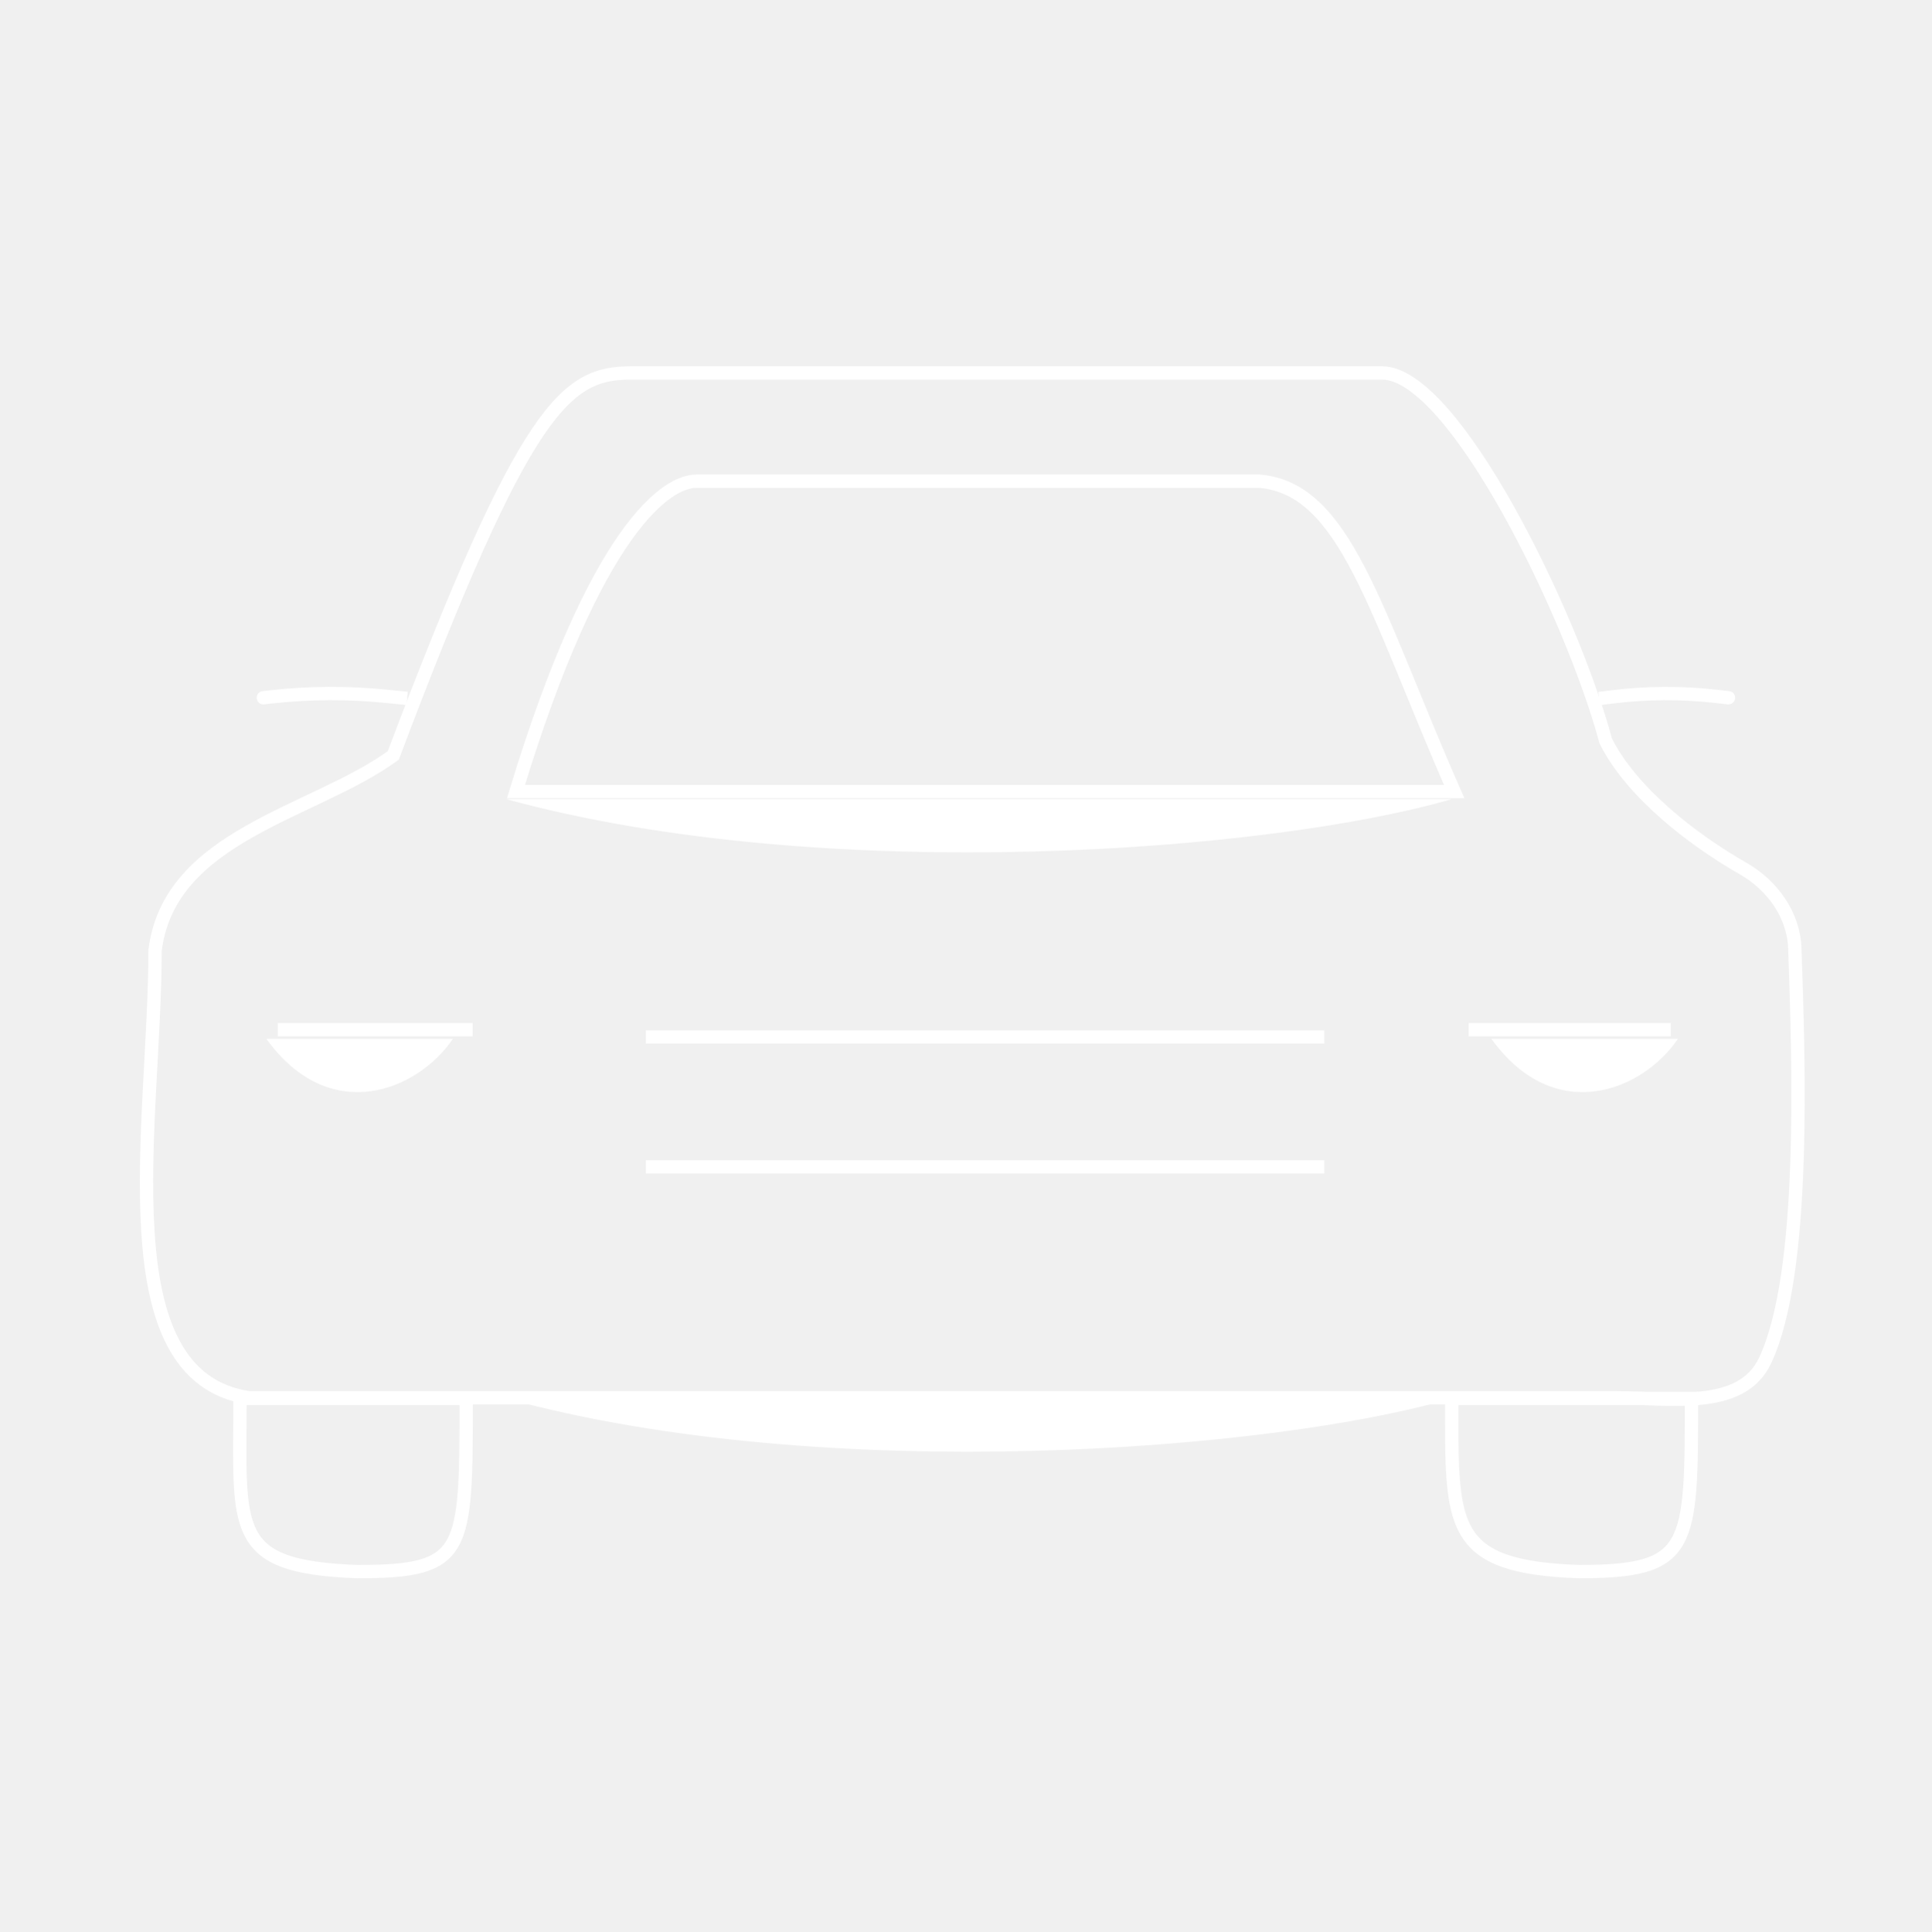
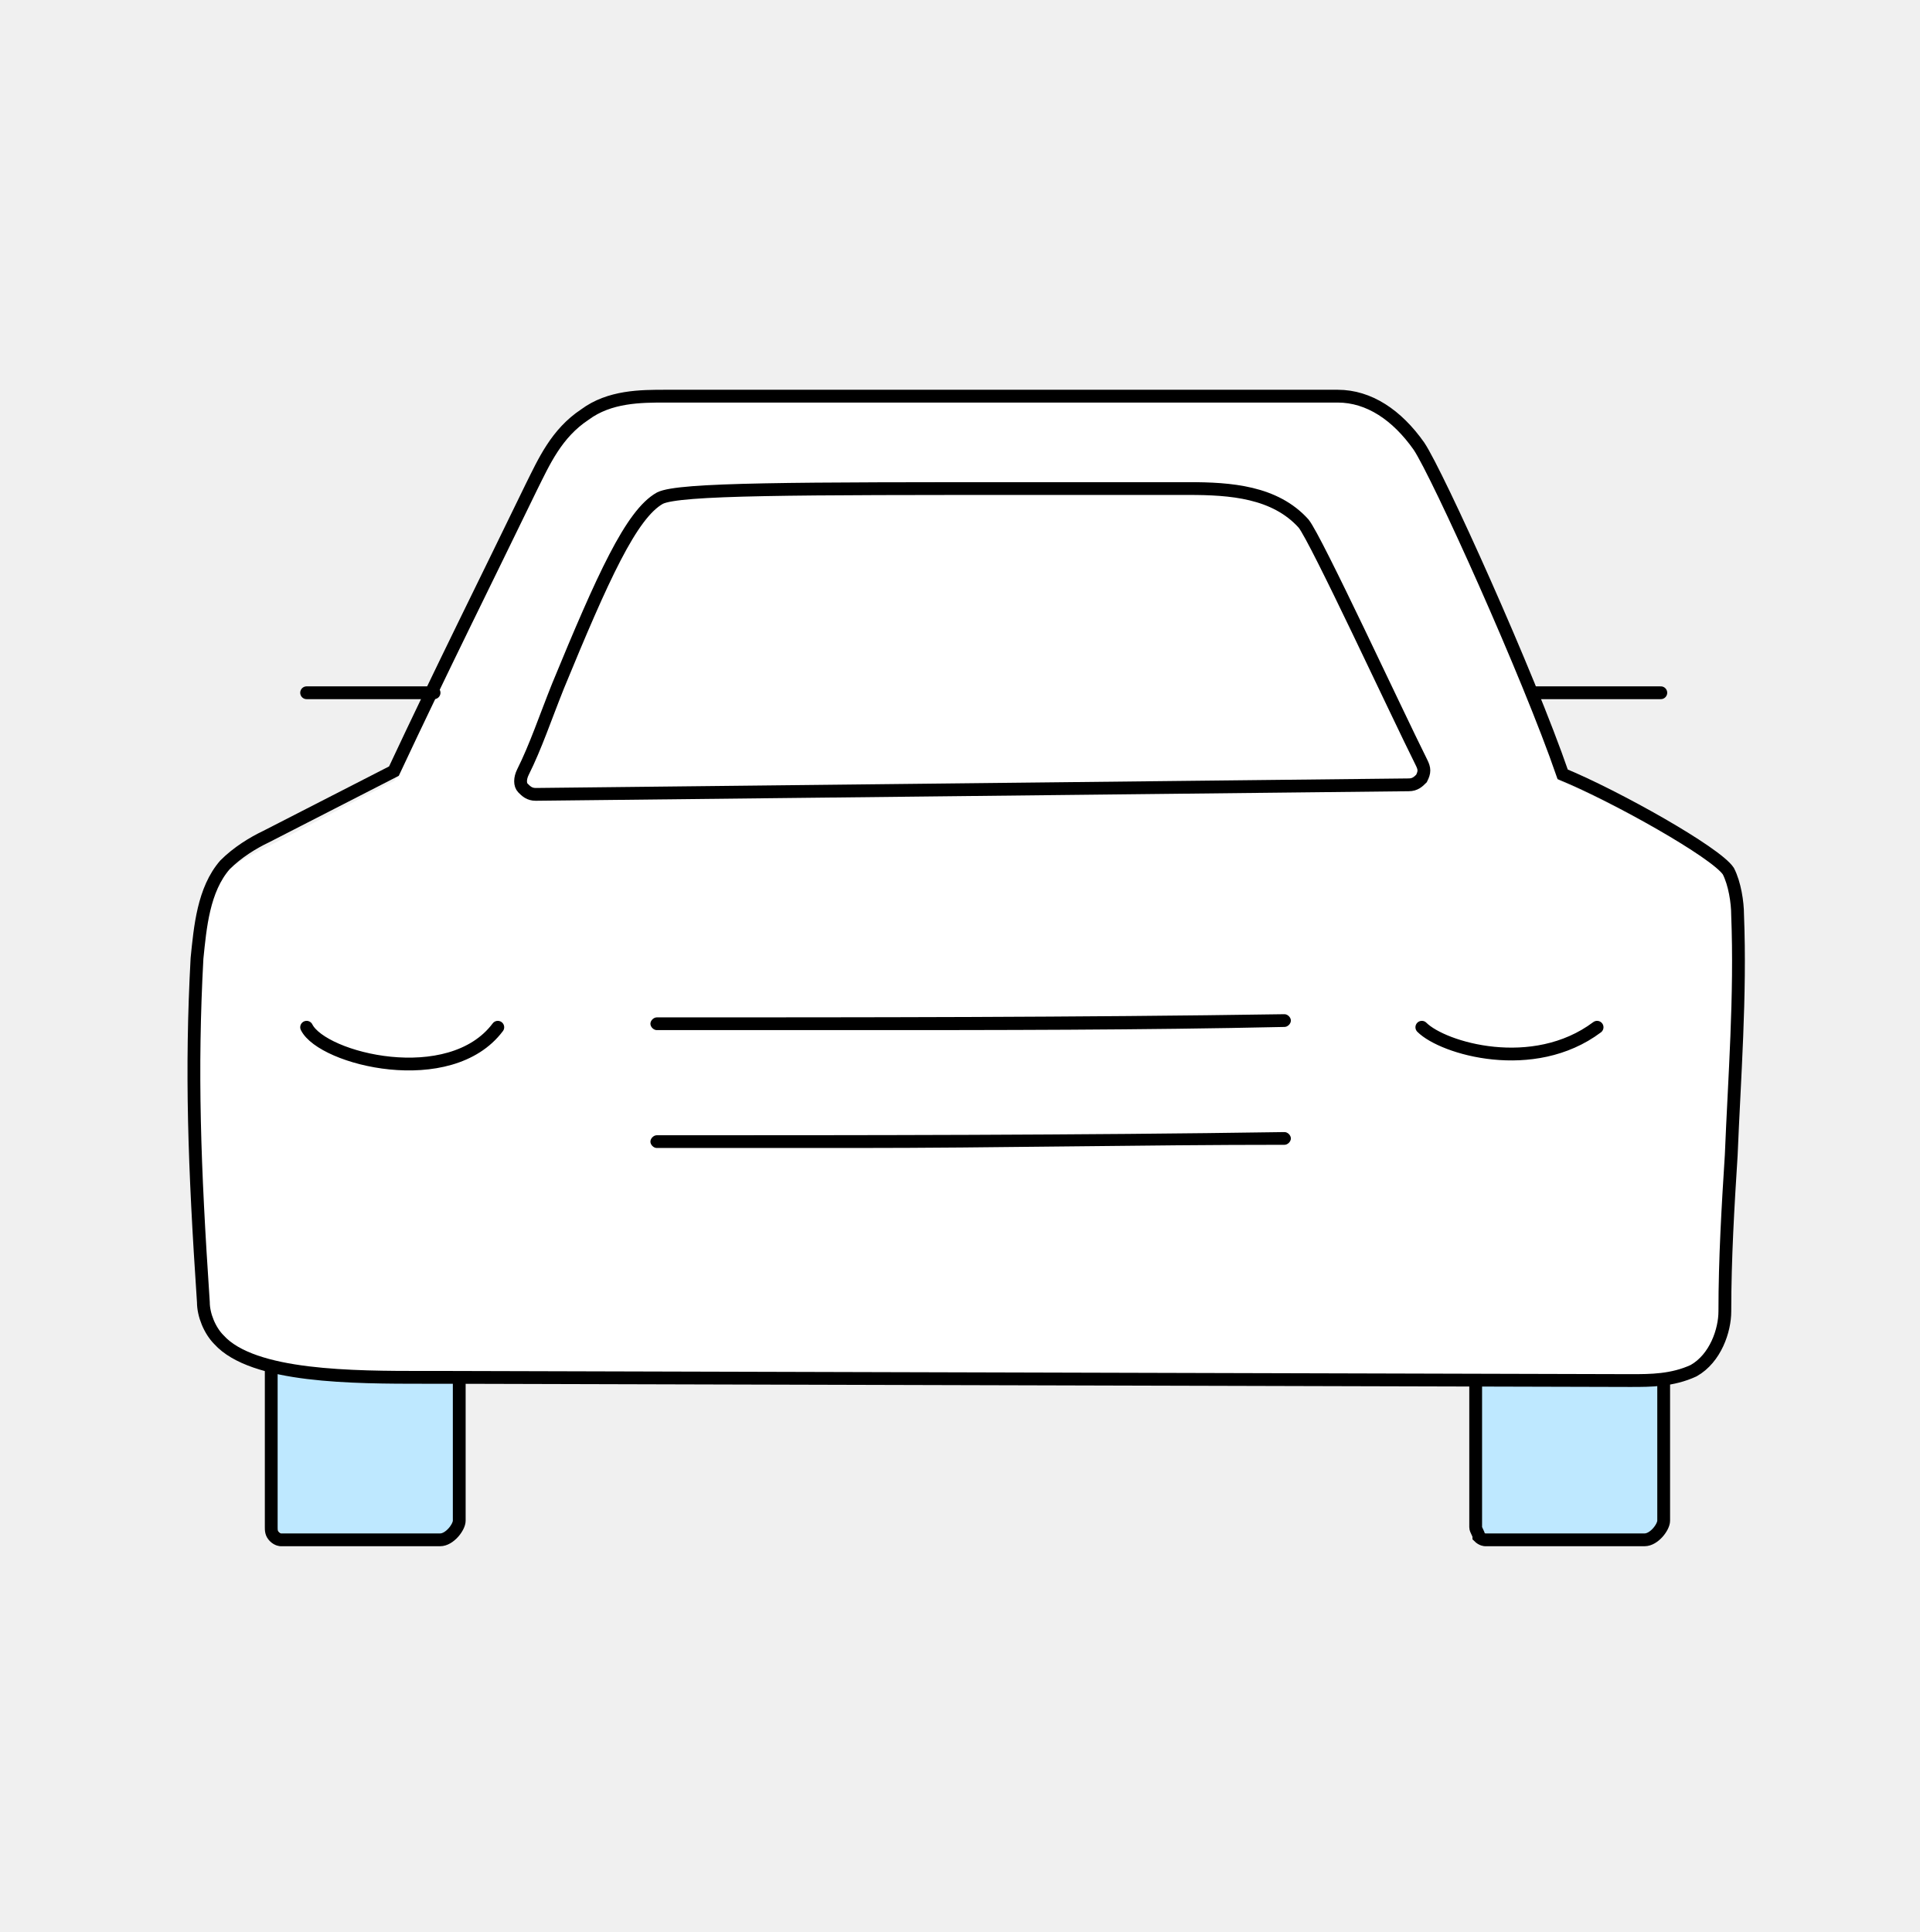
- <svg xmlns="http://www.w3.org/2000/svg" viewBox="0 0 145 145" fill="none">
-   <rect width="145" height="145" fill="transparent" />
-   <path d="M20 77.999H34C31.358 81.906 24.755 84.592 20 77.999Z" fill="white" />
-   <path d="M38 59.999H109C95.604 63.906 62.113 66.592 38 59.999Z" fill="white" />
-   <path d="M38 104.999H109C95.604 108.906 62.113 111.592 38 104.999Z" fill="white" />
-   <path d="M111.98 77.999H125.98C123.339 81.906 116.735 84.592 111.98 77.999Z" fill="white" />
-   <path d="M48.492 77.855H99.431M48.492 87.609H73.962H99.431M38.738 59.43H109.185C103.224 45.882 101.057 36.67 94.554 36.128H52.285C50.118 36.128 44.807 39.487 38.738 59.43ZM18.688 104.95H121.281C125.473 104.95 130.759 105.931 132.536 102.134C135.629 95.523 135.048 79.736 134.76 71.21C134.675 68.688 133.06 66.456 130.869 65.206C127.013 63.007 122.471 59.448 120.565 55.637C118.036 46.244 109.185 28 103.766 28H47.408C42.531 28 39.497 30.276 29.526 56.721C23.565 61.056 12.727 62.682 11.643 71.352C11.643 84.358 7.85 103.324 18.688 104.95Z" stroke="white" strokeLinecap="round" />
-   <path d="M118.565 118C108.665 117.653 109.001 114.533 109.001 105H127V105.006C127 116.267 127 118 118.565 118Z" stroke="white" strokeLinecap="round" />
-   <path d="M26.805 118C17.164 117.641 18.019 114.862 18.019 105H35V105.089C35 116.662 35 118 26.805 118Z" stroke="white" strokeLinecap="round" />
-   <path d="M110.269 77.312H125.443M35.487 77.312H20.856" stroke="white" strokeLinecap="round" />
-   <path d="M120.503 51.889L120.007 51.952L120.131 52.944L120.627 52.882L120.503 51.889ZM129.722 52.883C129.997 52.913 130.244 52.715 130.275 52.441C130.305 52.166 130.107 51.919 129.833 51.889L129.722 52.883ZM30.018 52.883L30.516 52.933L30.615 51.938L30.118 51.888L30.018 52.883ZM19.717 51.889C19.442 51.919 19.244 52.166 19.275 52.441C19.305 52.715 19.553 52.913 19.827 52.883L19.717 51.889ZM121.035 52.327L120.973 51.831L121.035 52.327ZM128.772 52.274L128.717 52.771L128.772 52.274ZM120.627 52.882L121.097 52.823L120.973 51.831L120.503 51.889L120.627 52.882ZM128.717 52.771L129.722 52.883L129.833 51.889L128.828 51.777L128.717 52.771ZM30.118 51.888L29.005 51.777L28.905 52.772L30.018 52.883L30.118 51.888ZM20.293 51.825L19.717 51.889L19.827 52.883L20.403 52.819L20.293 51.825ZM29.005 51.777C26.107 51.487 23.187 51.503 20.293 51.825L20.403 52.819C23.228 52.505 26.078 52.489 28.905 52.772L29.005 51.777ZM121.097 52.823C123.626 52.507 126.184 52.489 128.717 52.771L128.828 51.777C126.216 51.487 123.58 51.505 120.973 51.831L121.097 52.823Z" fill="white" />
+ <svg xmlns="http://www.w3.org/2000/svg" width="150" height="151" viewBox="0 0 150 151" fill="none">
+   <path d="M33.744 120.35H23.113C22.266 120.35 21.195 119.379 21.195 118.184V84.421C21.195 82.728 22.689 81.757 23.536 81.757L33.944 82.006C34.79 82.006 35.861 82.977 35.861 84.172V117.711C36.06 118.906 35.014 120.35 33.744 120.35Z" fill="#BEE8FF" />
+   <path d="M22.689 83.001C22.191 83.001 21.195 83.499 21.195 84.495V119.353C21.195 119.602 21.195 119.851 21.444 120.1C21.693 120.349 21.942 120.349 21.942 120.349H34.392C35.139 120.349 35.886 119.353 35.886 118.855V84.495C35.886 84.246 35.637 83.997 35.637 83.748C35.388 83.499 35.139 83.499 34.89 83.499L22.689 83.001Z" stroke="black" stroke-miterlimit="10" />
+   <path d="M127.862 120.35H117.231C116.384 120.35 115.313 119.379 115.313 118.184V84.421C115.313 82.728 116.807 81.757 117.654 81.757L128.062 82.006C128.908 82.006 129.979 82.977 129.979 84.172V117.711C130.178 118.906 129.132 120.35 127.862 120.35Z" fill="#BEE8FF" />
+   <path d="M116.807 83.001C116.309 83.001 115.313 83.499 115.313 84.495V119.353C115.313 119.602 115.562 119.851 115.562 120.1C115.811 120.349 116.06 120.349 116.06 120.349H128.51C129.257 120.349 130.004 119.353 130.004 118.855V84.495C130.004 84.246 129.755 83.997 129.755 83.748C129.506 83.499 129.257 83.499 129.008 83.499L116.807 83.001Z" stroke="black" stroke-miterlimit="10" />
+   <path d="M134.485 103.22C134.734 92.339 135.73 82.255 135.481 71.374C135.481 70.378 135.481 69.357 134.983 68.585C134.485 67.59 126.767 63.033 121.812 61.016C119.073 53.173 111.877 36.491 110.383 34.474C108.889 32.457 106.922 30.939 104.905 30.939C87.277 30.939 69.35 30.939 51.473 30.939C49.506 30.939 47.489 30.939 45.746 32.208C44.003 33.478 43.007 35.495 42.011 37.512C38.276 45.081 34.815 52.675 30.832 61.016C27.371 62.784 23.636 64.801 20.125 66.569C19.129 67.091 18.158 67.565 17.386 68.585C15.892 69.855 15.643 72.619 15.419 74.885C14.921 84.745 15.17 92.314 15.917 102.672C15.668 108.224 28.118 107.452 34.317 107.452C66.138 107.452 95.967 107.701 128.036 107.701C129.53 107.701 131.024 107.701 132.518 106.954C133.738 106.257 134.236 104.489 134.485 103.22Z" fill="white" />
+   <path d="M127.489 107.9H127.24L35.164 107.651C34.666 107.651 33.944 107.651 33.222 107.651C27.595 107.651 19.777 107.651 17.112 104.713C16.39 103.991 15.892 102.771 15.892 101.775C15.17 91.019 14.921 83.698 15.394 74.909C15.643 72.469 15.892 69.531 17.585 67.589C18.556 66.618 19.777 65.871 20.773 65.398L30.782 60.269C34.442 52.45 38.102 45.13 41.538 38.034C42.509 36.092 43.48 33.876 45.696 32.407C47.638 30.963 50.078 30.963 52.02 30.963C69.126 30.963 87.203 30.963 104.532 30.963C106.972 30.963 109.163 32.432 110.881 34.872C112.35 37.063 119.421 52.7 122.111 60.518C126.269 62.236 134.087 66.618 135.058 68.087C135.556 69.058 135.78 70.527 135.78 71.498C136.029 77.847 135.531 84.197 135.282 90.297C135.033 94.206 134.784 98.364 134.784 102.497C134.784 103.966 134.062 106.157 132.344 107.128C130.676 107.9 128.958 107.9 127.489 107.9Z" stroke="black" stroke-miterlimit="10" />
+   <path d="M41.861 61.09C45.098 54.118 49.331 41.669 52.07 40.424C54.311 39.428 79.21 39.677 92.904 39.677C95.892 39.677 99.129 39.926 101.12 42.167C102.116 43.412 110.084 60.592 110.084 60.592L41.861 61.09Z" fill="white" />
+   <path d="M41.861 62.086C41.363 62.086 41.114 61.837 40.865 61.589C40.617 61.34 40.617 60.842 40.865 60.343C41.861 58.352 42.608 56.111 43.604 53.621C47.09 45.155 49.331 40.175 51.572 38.931C53.066 38.184 62.029 38.184 80.953 38.184C85.185 38.184 89.418 38.184 92.904 38.184C96.141 38.184 99.627 38.433 101.867 40.922C102.863 42.167 109.088 55.613 111.08 59.596C111.329 60.094 111.329 60.343 111.08 60.842C110.831 61.09 110.582 61.34 110.084 61.34L41.861 62.086Z" stroke="black" stroke-miterlimit="10" />
+   <path d="M66.76 89.724C61.532 89.724 56.303 89.724 51.323 89.724C51.074 89.724 50.825 89.475 50.825 89.227C50.825 88.978 51.074 88.728 51.323 88.728C67.507 88.728 84.19 88.728 100.374 88.48C100.623 88.48 100.872 88.728 100.872 88.978C100.872 89.227 100.623 89.475 100.374 89.475C89.169 89.475 77.965 89.724 66.76 89.724Z" fill="black" />
+   <path d="M66.76 80.511C61.532 80.511 56.303 80.511 51.323 80.511C51.074 80.511 50.825 80.263 50.825 80.014C50.825 79.765 51.074 79.516 51.323 79.516C67.507 79.516 84.19 79.516 100.374 79.267C100.623 79.267 100.872 79.516 100.872 79.765C100.872 80.014 100.623 80.263 100.374 80.263C89.169 80.511 77.965 80.511 66.76 80.511Z" fill="black" />
+   <path d="M119.82 54.144H129.78M33.919 54.144H23.96M111.106 80.287C112.766 81.947 119.82 84.022 124.8 80.287M23.96 80.287C25.205 82.777 35.164 85.267 38.899 80.287" stroke="black" stroke-linecap="round" />
</svg>
